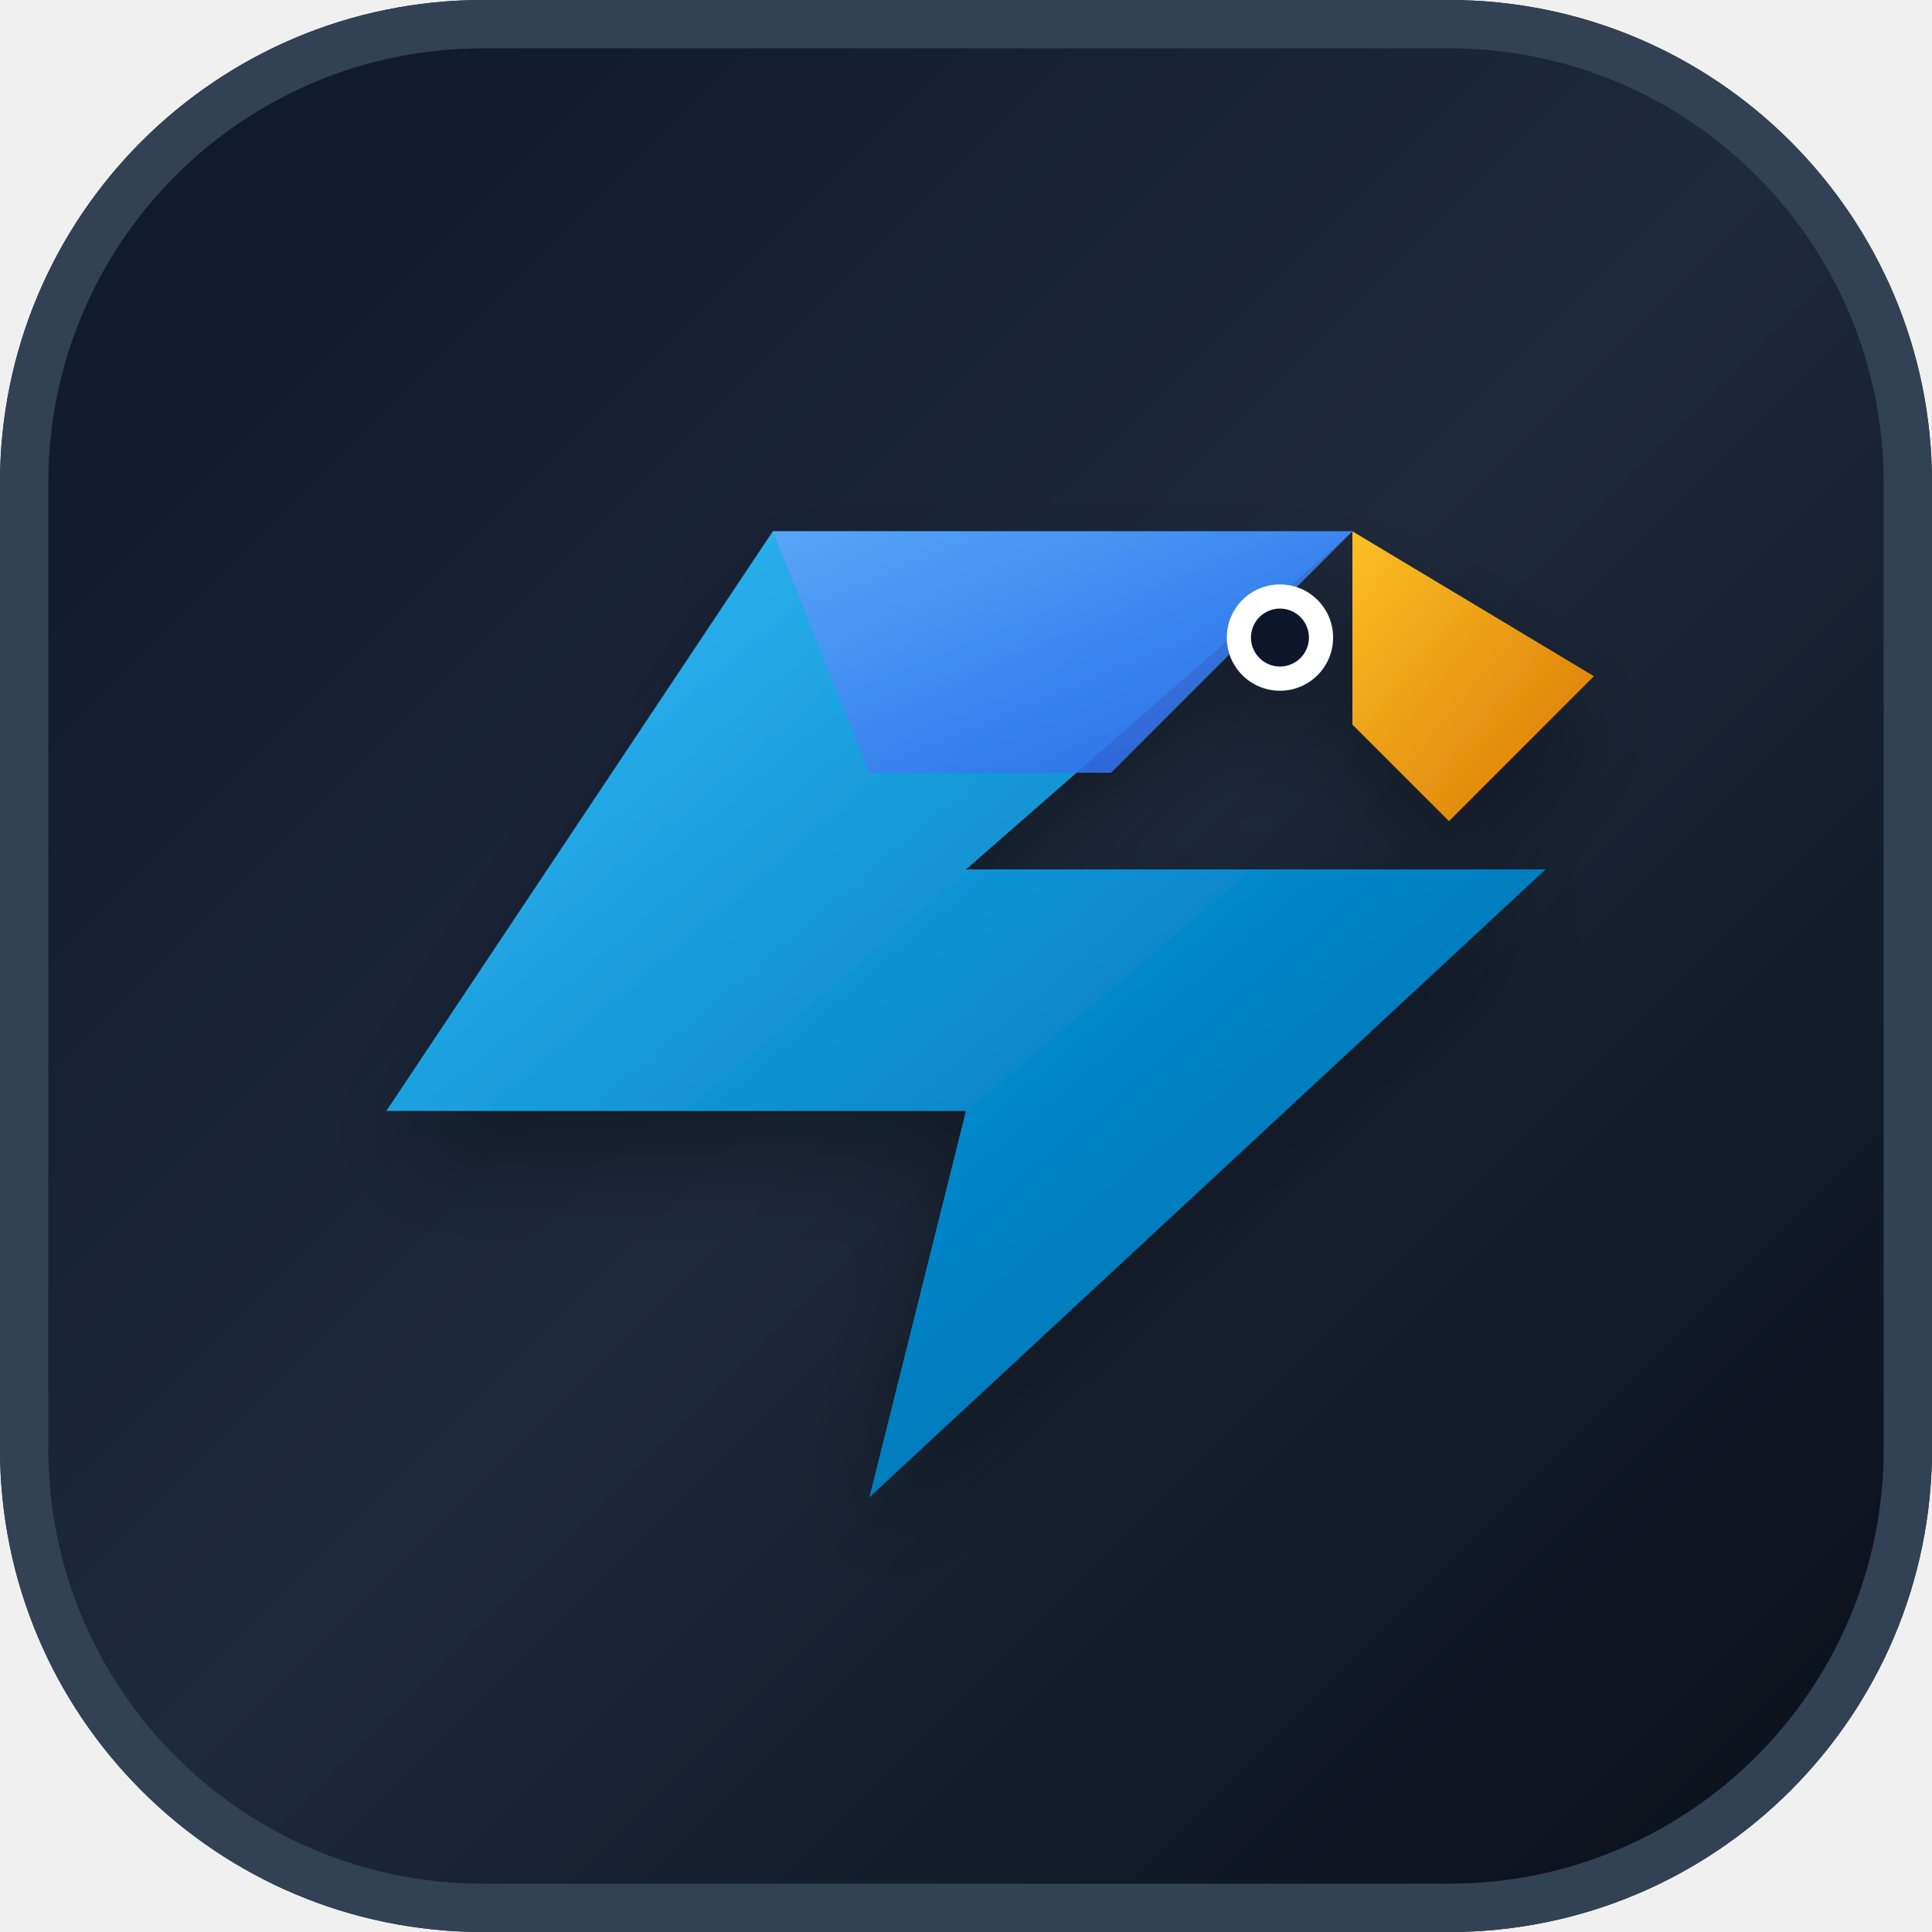
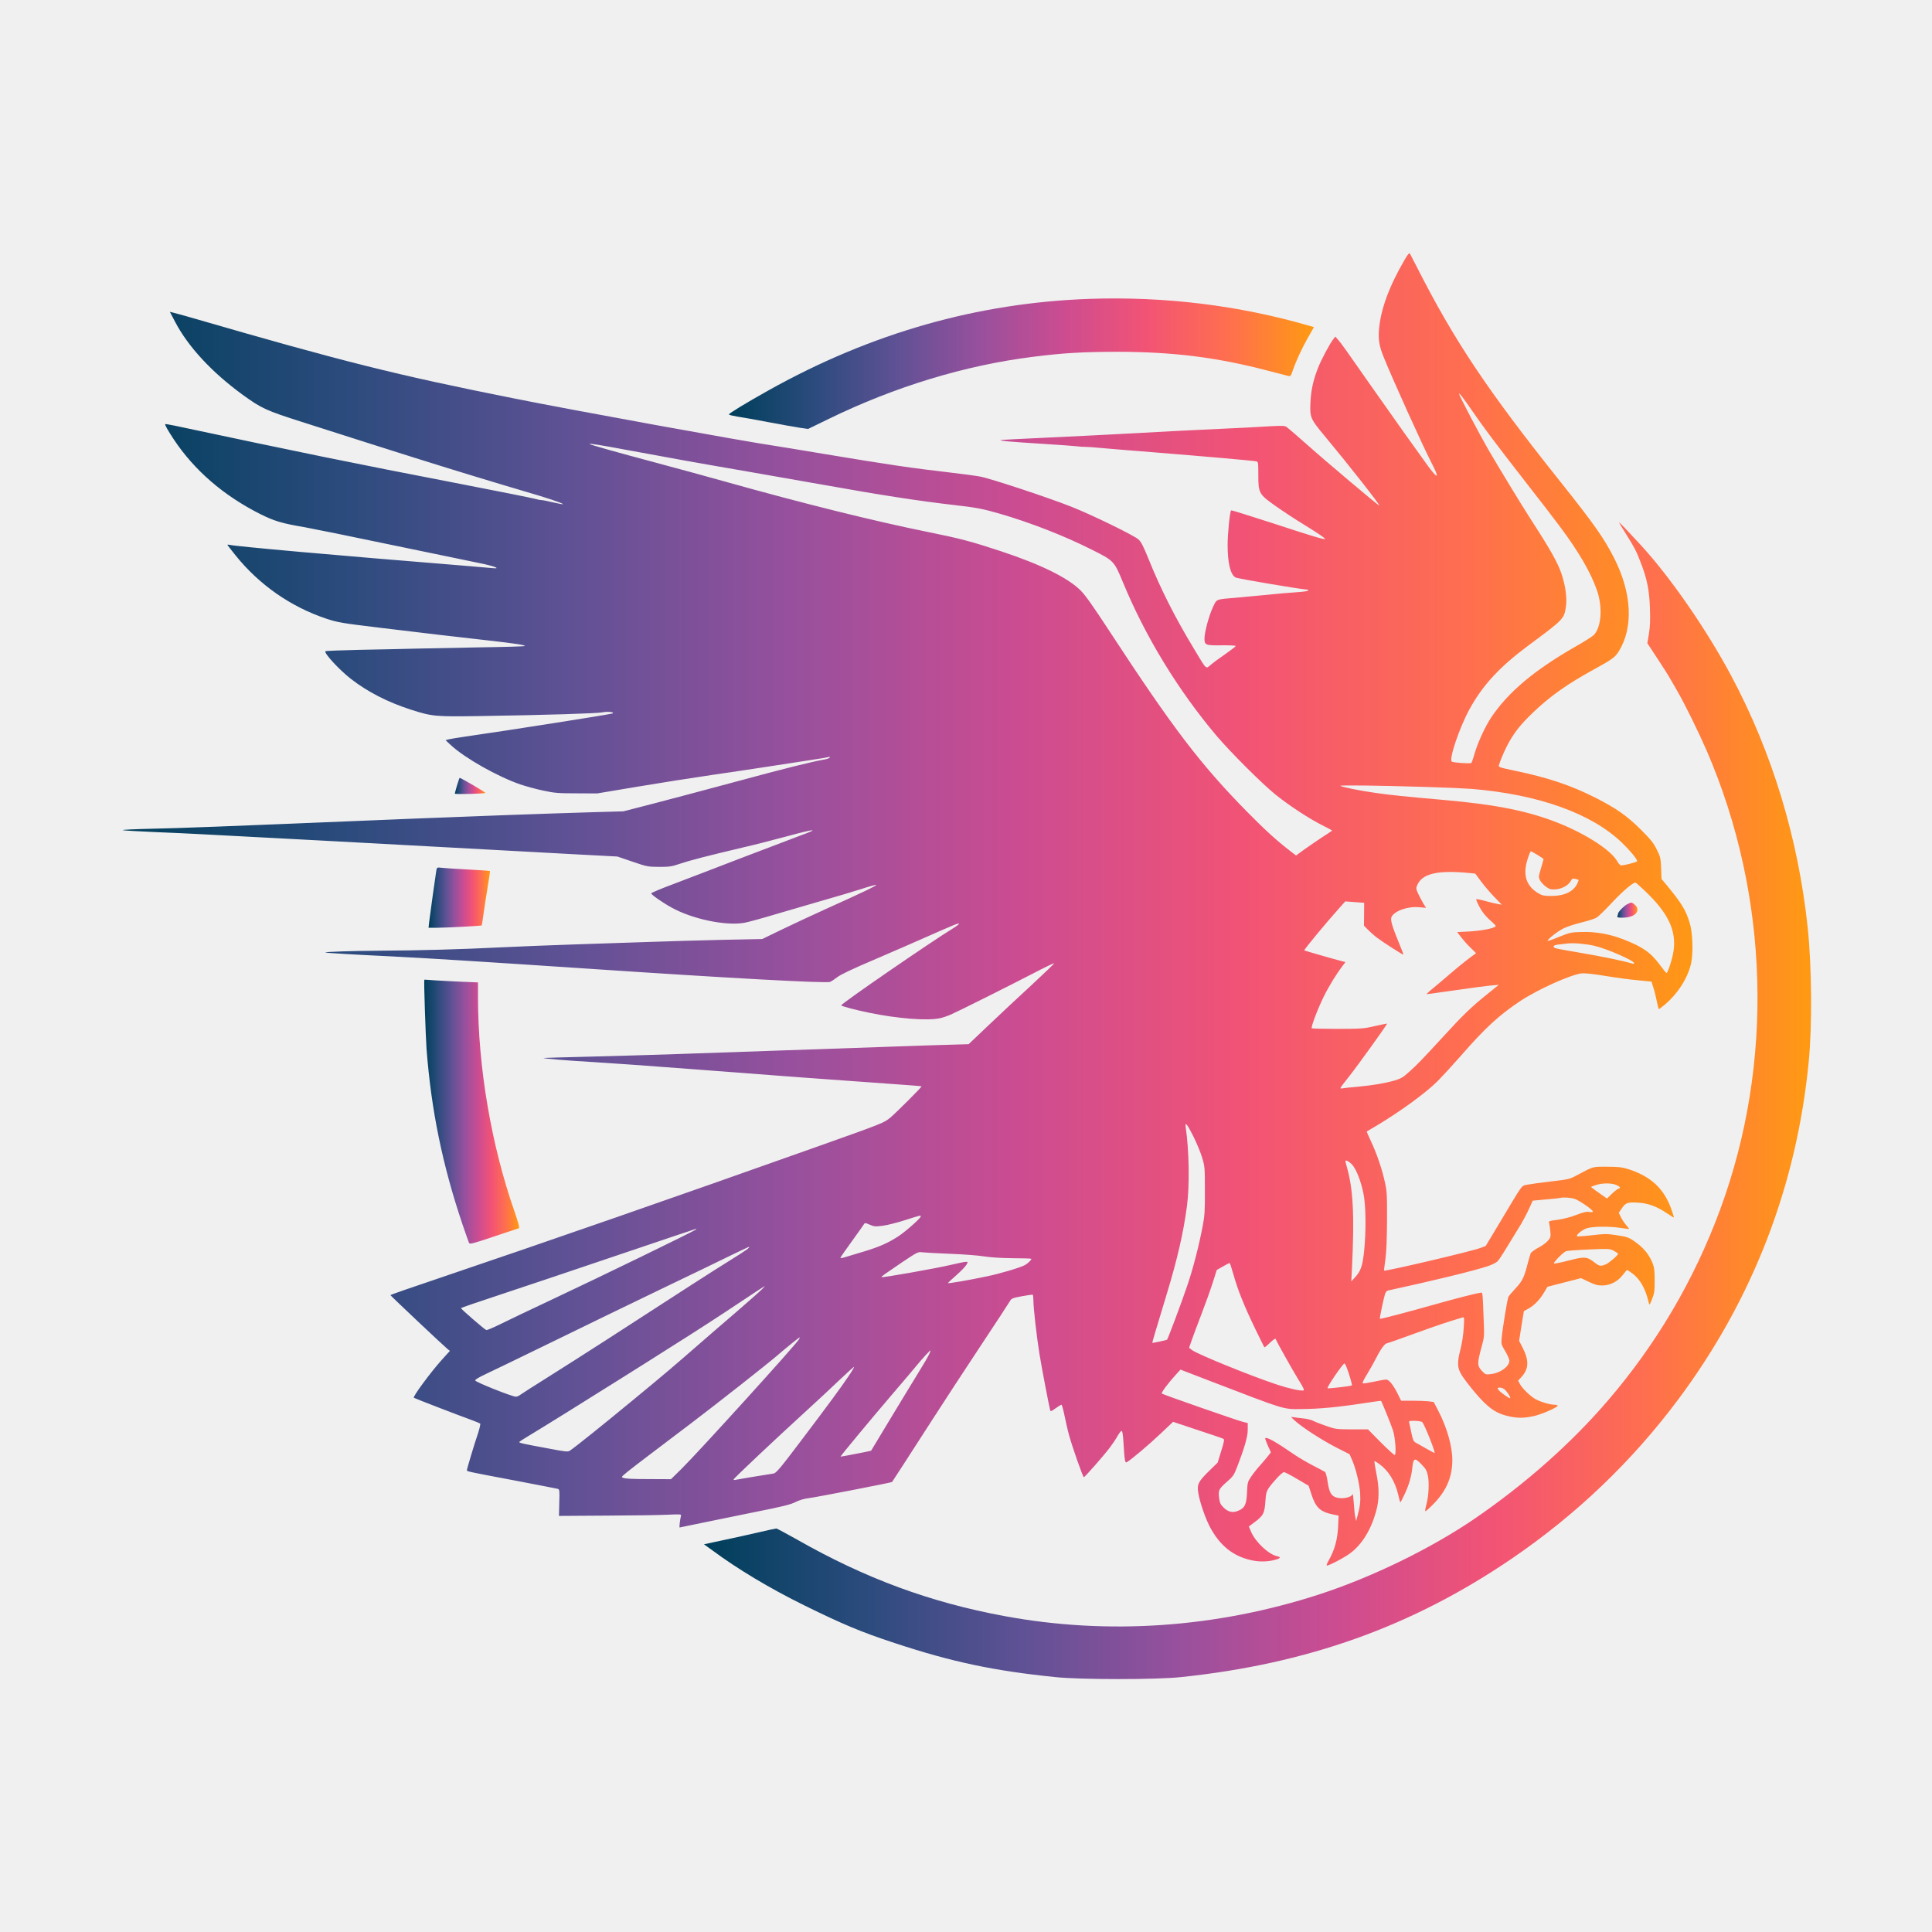
- <svg xmlns="http://www.w3.org/2000/svg" width="40" height="40" viewBox="0 0 40 40" fill="none">
+ <svg xmlns="http://www.w3.org/2000/svg" version="1.0" width="40" height="40" viewBox="0 0 1920 1920" preserveAspectRatio="xMidYMid meet">
  <defs>
-     <linearGradient id="falconBg" x1="0%" y1="0%" x2="100%" y2="100%">
-       <stop offset="0%" stop-color="#0f172a" />
-       <stop offset="50%" stop-color="#1e293b" />
-       <stop offset="100%" stop-color="#090d16" />
+     <linearGradient id="myGradient" x1="0%" y1="0%" x2="100%" y2="0%">
+       <stop offset="0%" stop-color="#003f5b" />
+       <stop offset="14.28%" stop-color="#2b4b7d" />
+       <stop offset="28.57%" stop-color="#5f5195" />
+       <stop offset="42.85%" stop-color="#98509d" />
+       <stop offset="57.14%" stop-color="#cc4c91" />
+       <stop offset="71.42%" stop-color="#f25375" />
+       <stop offset="85.71%" stop-color="#ff6f4e" />
+       <stop offset="100%" stop-color="#ff9913" />
    </linearGradient>
-     <linearGradient id="falconWingPrimary" x1="0%" y1="0%" x2="100%" y2="100%">
-       <stop offset="0%" stop-color="#38bdf8" />
-       <stop offset="60%" stop-color="#0284c7" />
-       <stop offset="100%" stop-color="#0369a1" />
-     </linearGradient>
-     <linearGradient id="falconWingSecondary" x1="0%" y1="0%" x2="100%" y2="100%">
-       <stop offset="0%" stop-color="#60a5fa" />
-       <stop offset="100%" stop-color="#2563eb" />
-     </linearGradient>
-     <linearGradient id="falconBeak" x1="0%" y1="0%" x2="100%" y2="100%">
-       <stop offset="0%" stop-color="#fbbf24" />
-       <stop offset="100%" stop-color="#d97706" />
-     </linearGradient>
-     <filter id="falconGlow" x="-10%" y="-10%" width="120%" height="120%">
-       <feDropShadow dx="0" dy="1" stdDeviation="1" flood-opacity="0.3" />
-     </filter>
  </defs>
-   <rect width="40" height="40" rx="10" fill="url(#falconBg)" />
-   <rect x="0.5" y="0.5" width="39" height="39" rx="9.5" stroke="#334155" stroke-width="1" />
-   <g filter="url(#falconGlow)">
-     <path d="M8 23L16 11L28 11L20 18L32 18L18 31L20 23L13 23L8 23Z" fill="url(#falconWingPrimary)" />
-     <path d="M16 11L28 11L23 16L18 16L16 11Z" fill="url(#falconWingSecondary)" opacity="0.85" />
-     <path d="M28 11L33 14L30 17L28 15L28 11Z" fill="url(#falconBeak)" />
-     <circle cx="26.5" cy="13.2" r="1.1" fill="#ffffff" />
-     <circle cx="26.5" cy="13.2" r="0.6" fill="#0f172a" />
+   <g transform="translate(0,1920) scale(0.1,-0.1)" fill="url(#myGradient)" stroke="none">
+     <path d="M13961 16622 c-157 -269 -242 -501 -257 -702 -7 -97 3 -159 43 -259 83 -209 392 -893 480 -1062 80 -154 66 -168 -33 -34 -90 123 -354 494 -572 805 -248 355 -290 414 -321 450 l-31 35 -19 -25 c-35 -43 -122 -207 -153 -287 -48 -123 -69 -220 -75 -343 -7 -147 -1 -162 139 -330 248 -298 554 -688 546 -695 -5 -4 -542 448 -727 614 -91 80 -176 154 -190 164 -28 20 -15 20 -416 -3 -93 -5 -282 -14 -420 -20 -137 -6 -448 -22 -690 -36 -242 -13 -638 -33 -879 -44 -241 -11 -441 -21 -443 -24 -8 -7 90 -16 407 -36 173 -11 331 -22 350 -25 19 -3 58 -6 85 -6 28 0 93 -5 145 -10 52 -5 293 -25 535 -44 510 -41 991 -83 1020 -90 19 -4 20 -12 20 -137 0 -180 7 -191 175 -309 69 -49 189 -128 268 -176 157 -97 225 -143 219 -149 -8 -8 -128 28 -524 158 -222 72 -405 129 -408 126 -13 -12 -35 -231 -35 -344 0 -179 28 -296 79 -323 22 -12 669 -121 716 -121 3 0 5 -4 5 -9 0 -5 -48 -12 -107 -16 -60 -3 -193 -15 -298 -26 -104 -10 -244 -23 -310 -29 -206 -17 -192 -11 -231 -94 -39 -82 -84 -249 -84 -311 0 -66 11 -70 172 -68 76 1 138 -2 138 -7 0 -5 -44 -39 -97 -76 -54 -37 -120 -85 -146 -107 -57 -47 -40 -63 -170 153 -190 314 -333 597 -452 893 -54 133 -75 173 -102 197 -48 42 -465 245 -668 325 -235 93 -802 280 -905 299 -47 9 -184 27 -305 41 -366 42 -611 78 -1235 182 -250 42 -477 79 -505 83 -285 41 -2003 353 -2589 471 -1174 234 -1689 363 -3211 804 -82 23 -163 46 -178 49 l-29 7 52 -99 c130 -248 364 -501 670 -724 189 -137 233 -157 590 -271 1064 -340 1313 -418 1730 -545 162 -50 383 -115 490 -147 207 -60 368 -113 375 -125 2 -4 -39 4 -93 16 -53 13 -108 24 -120 24 -13 0 -47 7 -75 15 -29 8 -356 73 -727 145 -1123 217 -1566 308 -2845 580 -49 10 -91 17 -93 15 -6 -5 28 -65 84 -150 206 -310 495 -559 857 -742 144 -72 218 -94 448 -133 68 -12 455 -90 859 -175 404 -84 796 -165 870 -180 147 -29 229 -60 135 -51 -27 3 -165 14 -305 26 -1262 102 -2237 189 -2307 205 -13 3 -23 3 -23 1 0 -3 36 -49 79 -103 237 -295 551 -514 906 -632 113 -37 146 -43 535 -90 464 -56 750 -90 1075 -126 264 -30 366 -45 360 -55 -2 -4 -197 -10 -432 -13 -235 -4 -529 -10 -653 -13 -124 -3 -374 -9 -557 -12 -182 -4 -335 -10 -339 -14 -17 -17 137 -184 251 -273 168 -131 370 -234 600 -308 212 -68 241 -70 695 -63 644 10 1162 26 1208 37 50 11 131 1 96 -12 -30 -10 -1052 -171 -1459 -229 -77 -11 -153 -24 -169 -28 l-28 -8 57 -53 c142 -129 460 -308 684 -386 58 -19 161 -48 230 -62 112 -24 148 -27 331 -27 l205 -1 400 67 c220 37 558 90 750 118 193 28 449 66 570 85 121 19 297 46 390 60 94 14 178 28 189 32 12 3 16 1 12 -6 -4 -5 -23 -13 -44 -17 -141 -25 -409 -92 -877 -219 -297 -80 -673 -180 -835 -222 l-295 -76 -285 -8 c-559 -17 -1194 -40 -1785 -64 -2113 -87 -2277 -93 -2620 -101 -170 -4 -299 -10 -285 -14 14 -4 158 -12 320 -19 162 -7 376 -16 475 -22 786 -41 1648 -87 2415 -129 498 -27 1085 -59 1305 -71 l400 -21 150 -51 c146 -50 153 -51 265 -52 104 0 124 3 210 32 98 33 265 76 615 159 110 25 306 75 435 110 298 81 348 84 135 7 -38 -14 -290 -110 -560 -213 -269 -104 -584 -224 -699 -268 -116 -43 -212 -84 -214 -90 -3 -11 103 -86 198 -139 207 -116 538 -186 726 -154 38 7 179 45 314 86 135 40 351 103 480 140 129 36 297 87 373 111 76 25 141 43 144 40 7 -7 -147 -81 -481 -231 -142 -64 -347 -160 -455 -212 l-196 -95 -395 -8 c-217 -5 -532 -14 -700 -20 -168 -6 -507 -17 -755 -25 -247 -8 -587 -22 -755 -30 -376 -19 -799 -31 -1200 -33 -277 -2 -545 -11 -537 -18 4 -4 307 -22 667 -39 341 -17 901 -52 1995 -125 1369 -92 2314 -143 2354 -128 13 5 45 26 72 47 33 26 150 82 381 180 183 79 410 177 503 219 281 124 325 142 325 132 0 -6 -28 -27 -61 -47 -225 -138 -1108 -746 -1109 -764 0 -8 130 -43 275 -73 285 -59 579 -82 706 -55 28 6 75 22 105 35 78 34 576 283 817 408 115 60 210 106 213 103 3 -2 -98 -99 -223 -215 -125 -115 -318 -295 -427 -399 l-200 -190 -375 -11 c-207 -7 -441 -15 -521 -18 -142 -5 -1134 -39 -1995 -69 -236 -8 -632 -20 -880 -26 -247 -6 -451 -12 -453 -13 -5 -6 250 -27 498 -41 140 -8 575 -39 965 -69 678 -53 1533 -116 2050 -152 132 -9 242 -18 243 -20 6 -4 -244 -254 -307 -308 -65 -55 -73 -58 -746 -297 -1396 -496 -2639 -928 -3717 -1293 -279 -94 -508 -173 -508 -177 0 -5 521 -497 566 -534 l25 -20 -77 -85 c-115 -128 -296 -373 -281 -381 18 -10 480 -188 571 -220 43 -16 83 -32 88 -37 4 -4 -6 -48 -22 -98 -33 -94 -110 -352 -110 -365 0 -12 4 -13 460 -99 234 -45 433 -83 443 -86 18 -6 19 -17 15 -137 l-3 -132 475 3 c261 1 535 5 609 9 127 6 133 5 128 -13 -9 -33 -18 -114 -13 -114 3 0 99 20 213 44 115 24 359 74 543 111 267 53 347 73 394 97 40 20 86 34 136 40 74 9 819 154 825 160 5 6 179 275 390 603 117 182 336 517 487 745 151 228 283 429 293 447 17 30 25 33 119 51 56 10 104 17 109 15 4 -2 7 -30 7 -61 0 -71 32 -355 60 -527 20 -126 96 -522 106 -558 5 -16 11 -14 55 18 27 19 53 35 58 35 4 0 18 -49 30 -108 12 -59 32 -148 46 -197 30 -112 137 -415 146 -415 10 0 197 213 257 292 27 36 63 89 78 117 16 28 34 51 40 51 8 0 14 -36 18 -102 12 -197 16 -219 34 -209 40 22 217 171 333 281 l127 120 243 -81 c134 -44 250 -83 257 -88 11 -7 7 -30 -22 -122 l-35 -114 -85 -83 c-110 -108 -122 -134 -107 -222 14 -88 73 -258 118 -340 99 -183 228 -285 407 -325 83 -19 171 -16 246 6 48 14 51 25 10 34 -85 19 -216 143 -259 247 l-20 48 52 39 c93 69 104 90 113 219 7 97 10 105 107 215 33 37 67 67 77 67 9 0 68 -30 131 -68 l114 -67 27 -83 c43 -134 88 -176 212 -202 l59 -12 -5 -111 c-6 -124 -34 -228 -89 -326 -17 -29 -28 -55 -25 -58 10 -10 169 73 233 120 116 86 205 228 257 412 34 117 35 237 2 393 -12 61 -20 112 -16 112 4 0 25 -13 47 -29 93 -67 159 -176 189 -308 9 -40 18 -73 21 -73 2 0 22 37 43 83 43 92 67 176 76 266 10 92 25 97 89 30 45 -46 55 -64 65 -114 15 -71 8 -203 -15 -289 -9 -32 -14 -61 -10 -64 3 -3 40 30 83 74 126 129 185 266 185 434 0 138 -54 326 -140 491 l-45 86 -52 7 c-28 3 -101 6 -161 6 l-111 0 -31 63 c-48 96 -89 147 -118 147 -14 0 -68 -9 -121 -21 -52 -11 -101 -19 -109 -17 -9 2 3 30 42 93 30 50 73 126 95 170 38 76 82 135 100 135 5 0 131 44 281 99 230 83 322 114 471 158 18 5 19 0 12 -105 -3 -65 -17 -151 -31 -207 -35 -136 -34 -187 10 -259 19 -32 78 -109 131 -172 132 -156 211 -212 343 -240 86 -18 144 -18 239 2 75 15 242 87 242 105 0 5 -15 9 -33 9 -41 0 -128 25 -181 52 -51 26 -136 107 -160 152 l-19 35 35 39 c71 78 74 161 12 284 l-37 73 23 148 24 147 52 29 c57 33 111 91 154 165 l28 48 167 43 167 43 76 -36 c63 -30 88 -37 137 -37 78 1 154 40 204 107 20 26 38 47 41 47 3 0 26 -15 52 -34 77 -57 131 -152 163 -290 7 -29 8 -28 33 35 23 58 26 79 26 185 0 100 -4 129 -22 175 -32 78 -83 143 -155 196 -77 57 -89 62 -209 80 -87 13 -113 13 -239 -2 -77 -9 -143 -13 -146 -10 -14 13 54 67 101 81 61 18 231 19 339 1 42 -7 77 -10 77 -8 0 2 -14 20 -31 39 -17 20 -40 54 -51 78 l-21 42 32 47 c38 55 56 60 165 54 96 -6 186 -40 283 -106 34 -23 64 -42 67 -42 3 0 -7 36 -23 79 -73 209 -205 331 -431 403 -63 19 -96 23 -210 23 -150 0 -127 7 -315 -93 -54 -29 -77 -34 -240 -53 -99 -11 -205 -26 -235 -32 -64 -14 -38 20 -263 -356 l-152 -253 -50 -19 c-87 -34 -953 -237 -961 -226 -1 1 6 52 14 112 10 76 15 198 16 390 1 255 -1 289 -22 381 -28 127 -80 281 -138 403 -24 52 -43 95 -42 96 2 1 44 26 93 55 241 144 490 325 613 447 48 49 152 162 232 253 238 273 380 404 590 543 176 116 497 260 609 274 29 3 116 -6 236 -26 105 -17 250 -37 324 -43 l133 -13 19 -60 c11 -33 26 -93 34 -134 8 -41 17 -76 19 -79 3 -2 30 18 61 44 132 113 228 265 261 410 23 107 16 310 -16 409 -40 126 -78 187 -221 362 l-57 68 -4 107 c-4 100 -7 113 -43 185 -32 65 -58 98 -159 199 -138 137 -239 208 -446 314 -249 126 -472 201 -807 271 -151 32 -162 35 -157 54 18 61 70 179 106 240 62 104 114 169 229 280 168 162 343 287 614 435 180 99 206 118 244 180 145 236 128 577 -47 922 -102 201 -201 341 -537 763 -722 905 -1054 1401 -1421 2125 -35 69 -67 131 -72 139 -7 10 -20 -4 -51 -57z m671 -1507 c105 -154 234 -326 533 -710 133 -170 284 -366 335 -435 191 -255 310 -461 372 -641 56 -166 42 -360 -32 -439 -14 -14 -95 -66 -180 -114 -411 -235 -670 -452 -840 -705 -59 -89 -134 -250 -164 -355 -14 -50 -29 -93 -34 -98 -9 -9 -175 2 -194 13 -32 20 77 343 178 525 128 233 299 418 576 624 354 262 361 269 379 384 14 87 -2 210 -42 331 -37 111 -111 243 -303 539 -79 121 -321 519 -424 696 -87 150 -292 540 -292 556 0 15 44 -43 132 -171z m-8406 -386 c393 -73 714 -131 1169 -209 226 -39 572 -100 770 -135 592 -106 961 -163 1326 -205 205 -23 280 -37 444 -85 304 -88 642 -220 910 -355 226 -113 226 -113 316 -330 223 -539 546 -1068 927 -1520 140 -165 460 -485 592 -590 139 -111 331 -236 458 -300 57 -28 102 -53 100 -55 -1 -2 -52 -36 -113 -75 -60 -40 -140 -95 -177 -122 l-68 -50 -62 48 c-128 98 -248 207 -428 390 -463 472 -733 827 -1356 1779 -166 254 -246 368 -294 416 -124 125 -392 258 -790 390 -300 99 -406 127 -737 194 -520 105 -1237 283 -1993 495 -173 49 -486 134 -695 190 -415 111 -657 179 -665 187 -9 9 98 -8 366 -58z m7959 -3350 c176 -5 374 -14 440 -19 664 -55 1190 -243 1493 -534 81 -78 152 -164 152 -184 0 -9 -123 -42 -159 -42 -9 0 -25 16 -36 36 -59 111 -308 273 -585 384 -300 120 -619 184 -1140 230 -377 33 -536 49 -685 71 -150 21 -321 56 -345 69 -16 9 388 4 865 -11z m1094 -675 c34 -20 61 -39 61 -42 0 -3 -12 -44 -26 -91 -24 -80 -25 -87 -10 -118 8 -18 35 -46 58 -64 39 -28 49 -30 100 -27 63 5 125 40 149 84 11 21 18 25 43 20 16 -4 31 -8 33 -10 3 -2 -4 -21 -15 -43 -39 -76 -132 -118 -258 -117 -68 0 -87 4 -125 26 -135 80 -164 205 -90 391 6 15 13 27 15 27 3 0 32 -16 65 -36z m-676 -180 l58 -6 61 -82 c33 -44 93 -114 132 -154 l71 -73 -40 7 c-22 4 -78 17 -125 30 -46 13 -86 21 -89 18 -3 -3 9 -33 27 -67 32 -62 66 -104 136 -166 31 -27 36 -35 23 -42 -34 -20 -149 -40 -259 -46 l-117 -6 46 -59 c25 -32 68 -79 95 -104 27 -25 48 -47 46 -48 -56 -38 -140 -104 -248 -196 -74 -64 -161 -137 -193 -163 -32 -26 -53 -47 -48 -47 6 0 133 18 283 39 150 22 309 43 353 47 l80 7 -130 -105 c-150 -122 -231 -200 -429 -417 -201 -218 -251 -271 -332 -343 -61 -55 -82 -67 -145 -86 -98 -28 -217 -48 -369 -62 -69 -6 -136 -13 -148 -16 -14 -3 -22 -1 -20 5 1 6 41 58 88 117 83 105 379 516 375 522 -1 1 -56 -10 -121 -25 -112 -26 -133 -27 -371 -28 -138 0 -254 3 -257 6 -10 10 60 195 119 314 51 104 126 226 188 307 l28 37 -43 11 c-67 17 -363 102 -366 105 -6 6 213 270 355 429 l52 58 94 -7 94 -7 -1 -113 -1 -114 35 -36 c19 -20 60 -57 91 -81 57 -44 261 -175 266 -171 1 2 -17 50 -41 108 -71 171 -90 237 -78 265 28 61 162 109 276 98 l68 -6 -27 43 c-14 24 -37 68 -51 97 -22 48 -23 55 -10 85 49 116 204 152 519 121z m1742 -176 c234 -221 317 -396 286 -602 -10 -72 -57 -216 -70 -216 -3 1 -33 37 -66 82 -92 124 -170 178 -365 254 -135 52 -273 76 -410 72 -111 -3 -119 -5 -227 -49 -62 -26 -113 -43 -113 -39 0 17 97 93 155 122 32 17 113 44 180 60 66 16 135 38 152 49 18 11 88 79 155 151 104 111 203 195 230 197 4 1 46 -36 93 -81z m-497 -548 c125 -30 392 -147 392 -172 0 -5 -8 -7 -17 -4 -103 30 -292 69 -568 116 -211 36 -215 37 -215 55 0 9 18 15 53 19 28 3 68 8 87 10 61 7 182 -4 268 -24z m-3989 -1892 c34 -68 73 -163 88 -213 26 -87 27 -99 27 -325 1 -203 -2 -251 -22 -355 -38 -201 -98 -432 -156 -600 -52 -154 -191 -525 -198 -529 -7 -5 -143 -34 -146 -31 -3 2 30 112 143 485 106 348 166 611 201 875 27 203 21 556 -12 778 -10 66 12 40 75 -85z m1579 -283 c41 -46 87 -164 111 -282 26 -123 28 -377 7 -581 -16 -146 -32 -193 -92 -258 l-35 -39 6 115 c27 552 13 812 -55 1040 -5 19 -10 38 -10 41 0 16 42 -6 68 -36z m2627 -202 c39 -19 44 -29 17 -37 -9 -3 -39 -26 -65 -51 l-47 -46 -81 57 c-44 31 -79 57 -77 59 2 2 23 10 48 18 61 22 160 21 205 0z m-414 -138 c47 -17 179 -108 179 -125 0 -6 -15 -8 -37 -4 -29 4 -59 -3 -129 -30 -56 -22 -127 -40 -183 -48 -86 -11 -92 -13 -86 -32 3 -12 9 -48 12 -82 5 -57 4 -62 -26 -96 -17 -20 -60 -51 -96 -69 -35 -19 -68 -43 -73 -54 -5 -11 -19 -60 -32 -110 -33 -129 -52 -167 -118 -238 -33 -35 -65 -73 -71 -84 -11 -21 -59 -313 -68 -415 -5 -54 -3 -62 36 -126 22 -38 41 -80 41 -94 0 -57 -88 -122 -180 -133 -54 -7 -57 -6 -88 26 -53 54 -54 76 -8 244 27 98 28 103 20 285 -11 281 -8 256 -35 252 -51 -7 -243 -57 -464 -119 -269 -76 -528 -144 -532 -139 -4 4 34 188 49 238 7 26 18 40 32 43 451 98 842 193 989 241 45 15 88 36 101 51 20 21 63 90 232 368 23 39 59 107 79 151 l37 82 131 12 c73 6 137 13 142 15 26 9 106 3 146 -10z m-6501 -174 c0 -17 -149 -149 -222 -197 -101 -66 -191 -106 -348 -153 -74 -22 -157 -47 -183 -55 -36 -11 -47 -11 -44 -2 3 6 55 81 116 165 61 85 115 160 119 168 7 11 16 10 56 -8 44 -19 54 -20 131 -10 45 6 145 31 221 56 154 49 154 49 154 36z m-2236 -131 c-15 -15 -957 -473 -1419 -690 -225 -106 -463 -219 -528 -252 -66 -32 -126 -58 -134 -56 -15 3 -251 208 -252 218 0 3 180 65 402 138 221 73 746 249 1167 392 421 142 767 259 770 259 2 1 0 -3 -6 -9z m513 -194 c-16 -12 -93 -63 -173 -112 -137 -84 -480 -305 -1219 -784 -181 -117 -445 -285 -585 -373 -140 -88 -266 -168 -279 -178 -13 -11 -33 -19 -45 -19 -37 0 -401 145 -403 161 -2 9 35 31 105 64 59 27 355 171 657 318 303 148 789 384 1080 524 292 140 607 292 700 338 94 46 175 84 180 84 6 0 -3 -10 -18 -23z m8614 -18 c22 -12 39 -24 39 -28 0 -15 -89 -91 -122 -105 -52 -21 -62 -20 -113 20 -76 58 -97 59 -256 18 -77 -20 -142 -33 -146 -29 -9 9 95 114 121 122 11 4 86 10 166 14 259 12 268 12 311 -12z m-6601 -28 c129 -5 282 -16 340 -26 66 -10 172 -17 287 -18 101 0 183 -3 183 -6 -1 -13 -39 -49 -66 -63 -50 -26 -245 -84 -375 -111 -179 -38 -389 -74 -388 -67 0 3 37 38 82 77 45 40 90 86 100 103 18 31 18 31 -5 31 -13 0 -79 -14 -148 -30 -131 -32 -690 -131 -690 -122 0 8 26 26 198 143 157 105 166 110 205 104 23 -3 148 -10 277 -15z m2817 -203 c42 -153 108 -316 214 -536 49 -102 92 -187 94 -190 3 -3 28 17 56 45 28 27 53 44 55 39 12 -30 163 -300 223 -398 53 -84 66 -113 55 -115 -30 -7 -149 20 -266 59 -268 89 -792 303 -843 343 l-28 22 26 75 c14 41 57 155 95 254 38 99 89 239 112 312 l42 132 61 35 c34 19 64 35 67 35 3 0 19 -50 37 -112z m-4683 -148 c-16 -17 -137 -124 -269 -238 -132 -113 -294 -253 -360 -311 -236 -206 -334 -290 -645 -546 -300 -248 -587 -478 -636 -510 -20 -14 -41 -12 -213 21 -250 46 -291 55 -291 64 0 3 42 31 93 61 101 60 621 383 922 573 105 65 348 219 540 341 193 121 469 300 615 398 146 97 267 177 269 177 3 1 -8 -13 -25 -30z m367 -498 c-27 -49 -994 -1116 -1169 -1289 l-104 -102 -226 1 c-161 0 -234 4 -250 13 -25 13 -77 -29 682 546 253 192 739 574 850 669 87 75 218 181 224 181 1 0 -2 -8 -7 -19z m1295 -144 c-7 -19 -56 -103 -109 -188 -52 -85 -179 -293 -282 -464 -102 -170 -187 -311 -188 -312 -4 -3 -302 -61 -304 -59 -4 3 303 373 511 616 111 129 223 262 250 295 49 60 127 145 133 145 2 0 -3 -15 -11 -33z m4148 -139 c26 -69 56 -172 51 -176 -7 -7 -236 -34 -242 -28 -9 9 152 246 168 246 4 0 14 -19 23 -42z m-4955 -90 c-83 -122 -184 -260 -473 -642 -210 -278 -243 -316 -270 -320 -102 -15 -355 -58 -374 -62 -12 -4 -22 -2 -22 3 0 10 409 395 735 693 99 90 243 224 319 297 77 73 141 131 144 129 2 -3 -24 -47 -59 -98z m3601 -44 c763 -293 718 -279 910 -277 168 1 362 19 619 59 90 14 164 24 166 22 9 -12 107 -254 120 -298 22 -74 33 -240 15 -240 -6 0 -69 57 -139 127 l-126 128 -160 0 c-155 1 -163 2 -255 34 -52 18 -111 41 -130 51 -19 10 -64 21 -100 24 -36 4 -78 9 -95 12 -30 5 -30 5 15 -36 74 -67 266 -191 408 -264 l134 -68 24 -55 c37 -83 75 -238 81 -333 5 -81 -1 -137 -29 -235 l-11 -40 -8 35 c-5 19 -11 82 -15 140 -4 58 -9 99 -12 92 -11 -35 -107 -53 -168 -32 -46 17 -65 53 -80 153 -7 50 -19 94 -26 99 -7 5 -60 33 -118 63 -58 30 -139 77 -180 105 -197 135 -281 182 -296 167 -3 -3 9 -35 25 -72 l31 -68 -24 -31 c-13 -17 -49 -60 -80 -95 -32 -34 -73 -87 -93 -117 -34 -51 -36 -59 -40 -151 -5 -120 -20 -155 -79 -183 -58 -28 -107 -19 -155 29 -31 31 -37 45 -44 98 -8 75 -3 85 79 158 58 50 69 66 97 138 77 199 109 310 109 378 l0 67 -46 11 c-63 16 -797 272 -808 282 -9 8 67 109 147 196 l39 42 36 -14 c21 -8 138 -53 262 -101z m2932 -91 c26 -29 52 -72 46 -78 -7 -7 -107 65 -118 85 -10 18 -8 20 18 20 18 0 38 -10 54 -27z m-829 -315 c21 -16 137 -308 123 -308 -2 0 -38 20 -82 44 -43 25 -90 51 -104 59 -22 11 -29 27 -44 98 -9 46 -19 92 -22 102 -5 15 2 17 53 17 33 0 67 -6 76 -12z" />
+     <path d="M16175 10216 c-30 -13 -95 -78 -95 -96 0 -4 -3 -15 -6 -24 -5 -13 3 -16 50 -16 101 0 164 44 145 100 -8 21 -47 53 -62 50 -1 -1 -16 -7 -32 -14z" />
+     <path d="M10830 16230 c-1115 -39 -2171 -339 -3190 -908 -226 -126 -401 -233 -396 -241 3 -5 40 -14 83 -21 43 -6 182 -31 308 -55 127 -24 267 -49 313 -56 l82 -12 208 101 c655 319 1350 531 2027 616 299 38 490 49 830 50 562 0 1001 -55 1513 -190 97 -25 187 -48 198 -51 19 -4 24 3 39 49 31 91 89 219 152 330 l61 107 -51 15 c-699 202 -1433 291 -2177 266z" />
+     <path d="M16090 14008 c0 -3 31 -55 69 -115 82 -130 103 -170 147 -285 62 -159 85 -275 91 -453 4 -118 1 -185 -10 -253 l-16 -94 96 -146 c53 -81 106 -163 117 -183 12 -20 49 -85 84 -145 80 -139 211 -406 295 -599 622 -1442 669 -3102 130 -4560 -259 -700 -633 -1334 -1117 -1897 -364 -424 -820 -827 -1322 -1171 -432 -295 -1018 -581 -1544 -752 -1024 -332 -2097 -406 -3125 -216 -738 136 -1385 374 -2064 761 -107 60 -200 110 -206 110 -7 0 -81 -16 -166 -36 -85 -20 -244 -55 -353 -78 l-200 -43 79 -57 c256 -190 575 -381 920 -551 382 -188 566 -265 895 -373 573 -189 983 -276 1600 -339 251 -26 1000 -26 1245 0 1256 131 2298 503 3285 1175 641 436 1198 968 1657 1583 741 993 1178 2124 1298 3359 35 354 30 946 -10 1330 -94 888 -354 1745 -763 2509 -247 461 -599 970 -893 1291 -146 158 -219 235 -219 228z" />
+     <path d="M4542 11395 c-12 -41 -22 -78 -22 -82 0 -9 295 -1 304 7 4 5 -244 150 -256 150 -2 0 -14 -34 -26 -75z" />
+     <path d="M4336 10548 c-7 -42 -62 -434 -71 -510 l-6 -58 83 0 c94 0 440 19 445 23 2 2 10 53 18 113 8 60 27 180 41 267 15 87 25 159 23 161 -2 2 -101 9 -219 15 -118 6 -236 14 -261 17 -46 5 -47 5 -53 -28z" />
+     <path d="M4217 9464 c-6 -6 13 -560 22 -689 47 -611 158 -1152 358 -1745 31 -91 60 -173 64 -182 8 -15 35 -8 246 63 131 43 243 81 250 83 8 4 -5 53 -43 163 -232 663 -363 1435 -364 2134 l0 146 -172 7 c-95 4 -215 11 -266 14 -51 4 -94 7 -95 6z" />
  </g>
</svg>
